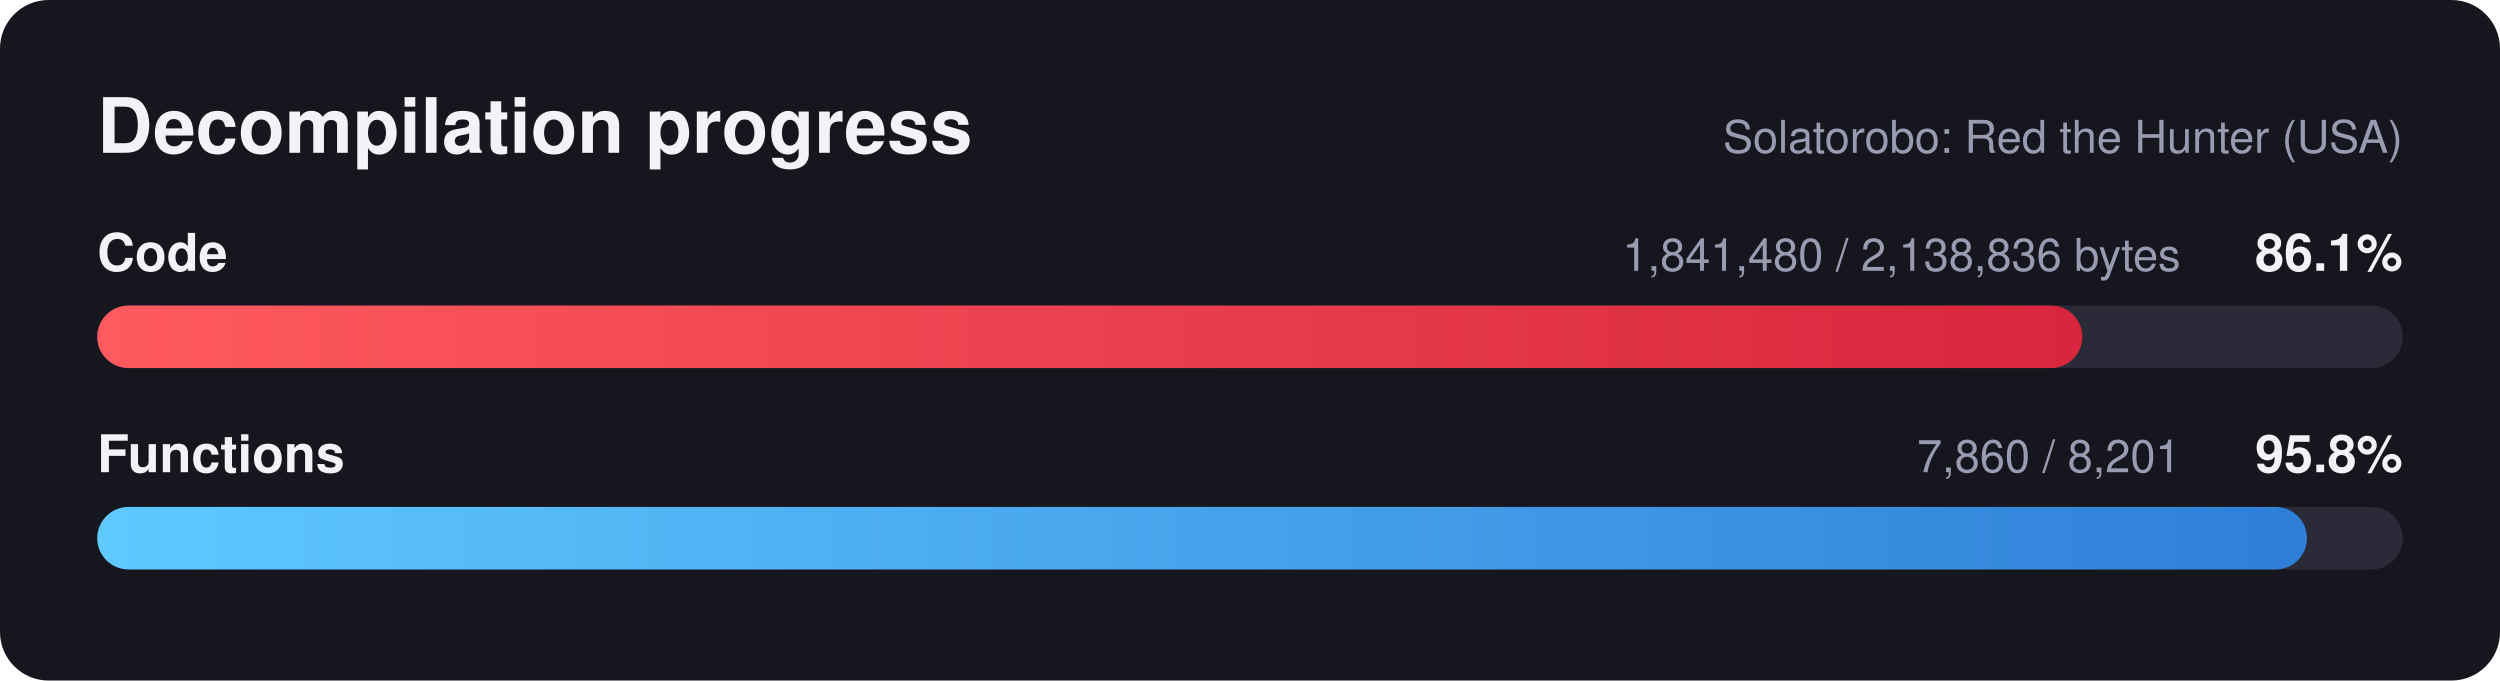
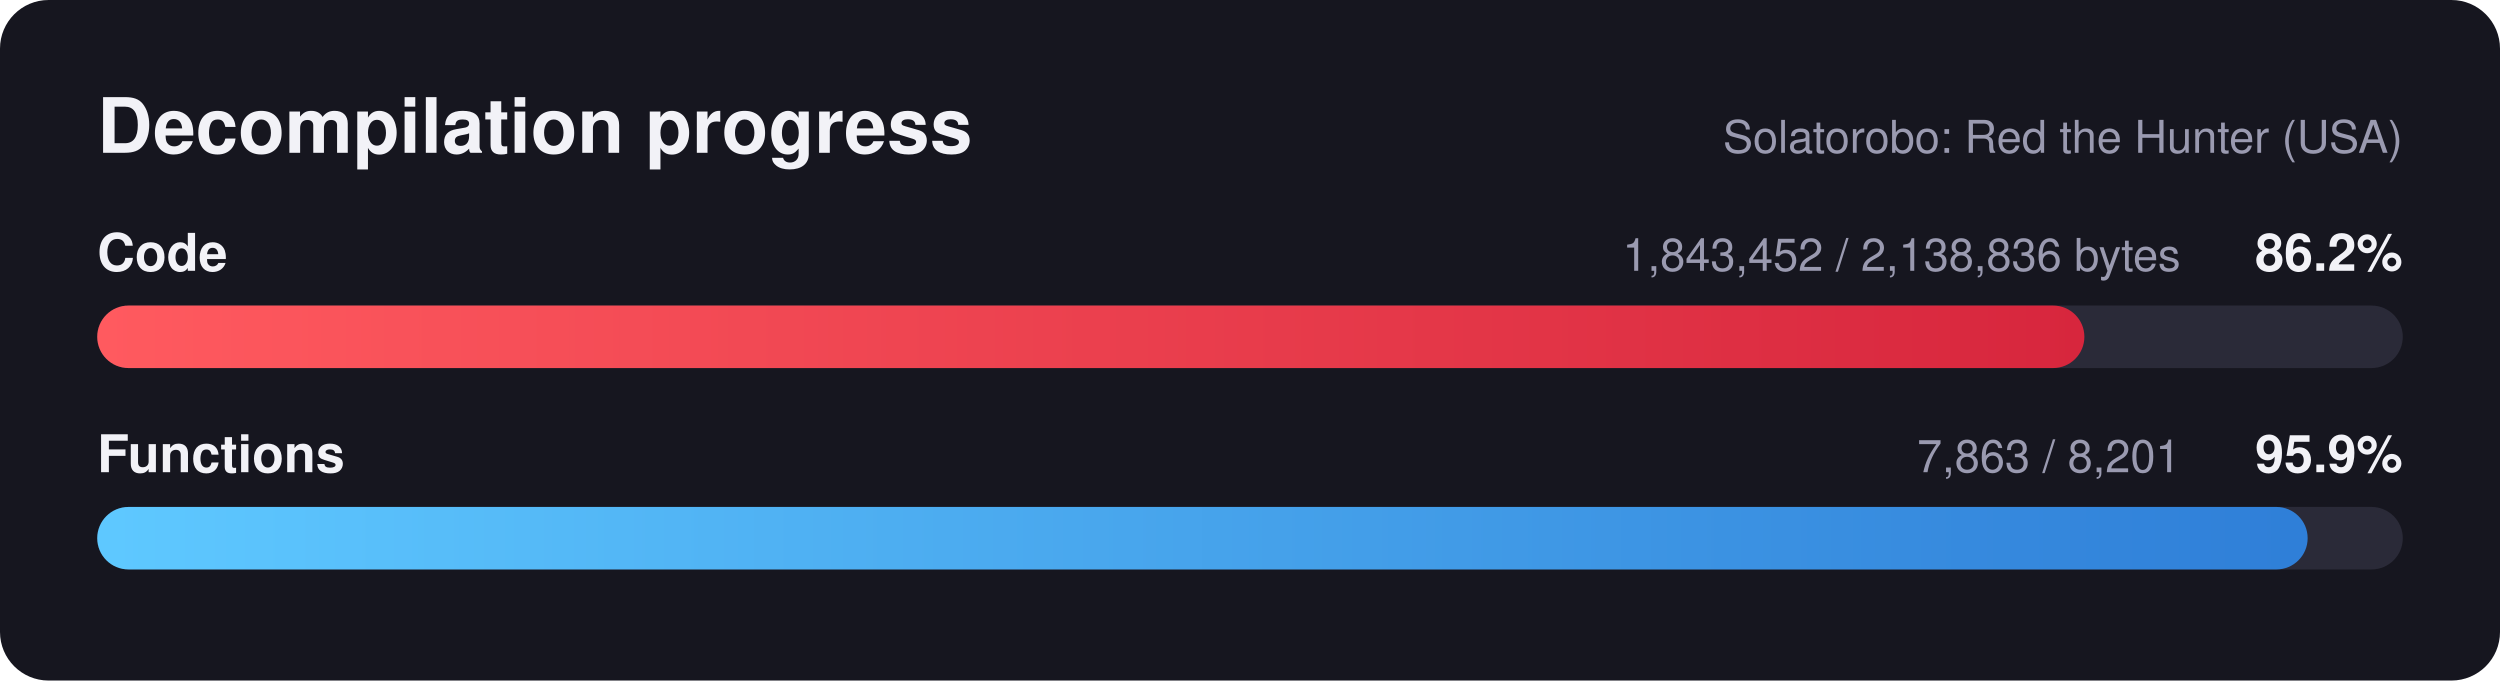
<svg xmlns="http://www.w3.org/2000/svg" width="720" height="196" viewBox="0 0 720 196" font-family="Segoe UI, Helvetica, Arial, sans-serif">
  <defs>
    <linearGradient id="red" x1="0" x2="1" y1="0" y2="0">
      <stop offset="0" stop-color="#ff5a5f" />
      <stop offset="1" stop-color="#d7263d" />
    </linearGradient>
    <linearGradient id="blue" x1="0" x2="1" y1="0" y2="0">
      <stop offset="0" stop-color="#5ec8ff" />
      <stop offset="1" stop-color="#2f7fd8" />
    </linearGradient>
  </defs>
  <rect width="720" height="196" rx="14" fill="#16161f" />
  <text x="28" y="44" fill="#f2f2f7" font-size="22" font-weight="700">Decompilation progress</text>
  <text x="692" y="44" fill="#9a9ab0" font-size="13" text-anchor="end">Solatorobo: Red the Hunter (USA)</text>
  <text x="28" y="78" fill="#f2f2f7" font-size="15" font-weight="600">Code</text>
-   <text x="692" y="78" fill="#f2f2f7" font-size="15" font-weight="700" text-anchor="end">86.1%</text>
-   <text x="628" y="78" fill="#9a9ab0" font-size="13" text-anchor="end">1,841,480 / 2,138,836 bytes</text>
+   <text x="692" y="78" fill="#f2f2f7" font-size="15" font-weight="700" text-anchor="end">86.2%</text>
+   <text x="628" y="78" fill="#9a9ab0" font-size="13" text-anchor="end">1,843,452 / 2,138,836 bytes</text>
  <rect x="28" y="88" width="664" height="18" rx="9.0" fill="#2a2a38" />
-   <rect x="28" y="88" width="571.7" height="18" rx="9.0" fill="url(#red)" />
+   <rect x="28" y="88" width="572.3" height="18" rx="9.0" fill="url(#red)" />
  <text x="28" y="136" fill="#f2f2f7" font-size="15" font-weight="600">Functions</text>
-   <text x="692" y="136" fill="#f2f2f7" font-size="15" font-weight="700" text-anchor="end">95.8%</text>
-   <text x="628" y="136" fill="#9a9ab0" font-size="13" text-anchor="end">7,860 / 8,201</text>
+   <text x="692" y="136" fill="#f2f2f7" font-size="15" font-weight="700" text-anchor="end">95.9%</text>
+   <text x="628" y="136" fill="#9a9ab0" font-size="13" text-anchor="end">7,863 / 8,201</text>
  <rect x="28" y="146" width="664" height="18" rx="9.0" fill="#2a2a38" />
-   <rect x="28" y="146" width="636.4" height="18" rx="9.0" fill="url(#blue)" />
+   <rect x="28" y="146" width="636.6" height="18" rx="9.0" fill="url(#blue)" />
</svg>
